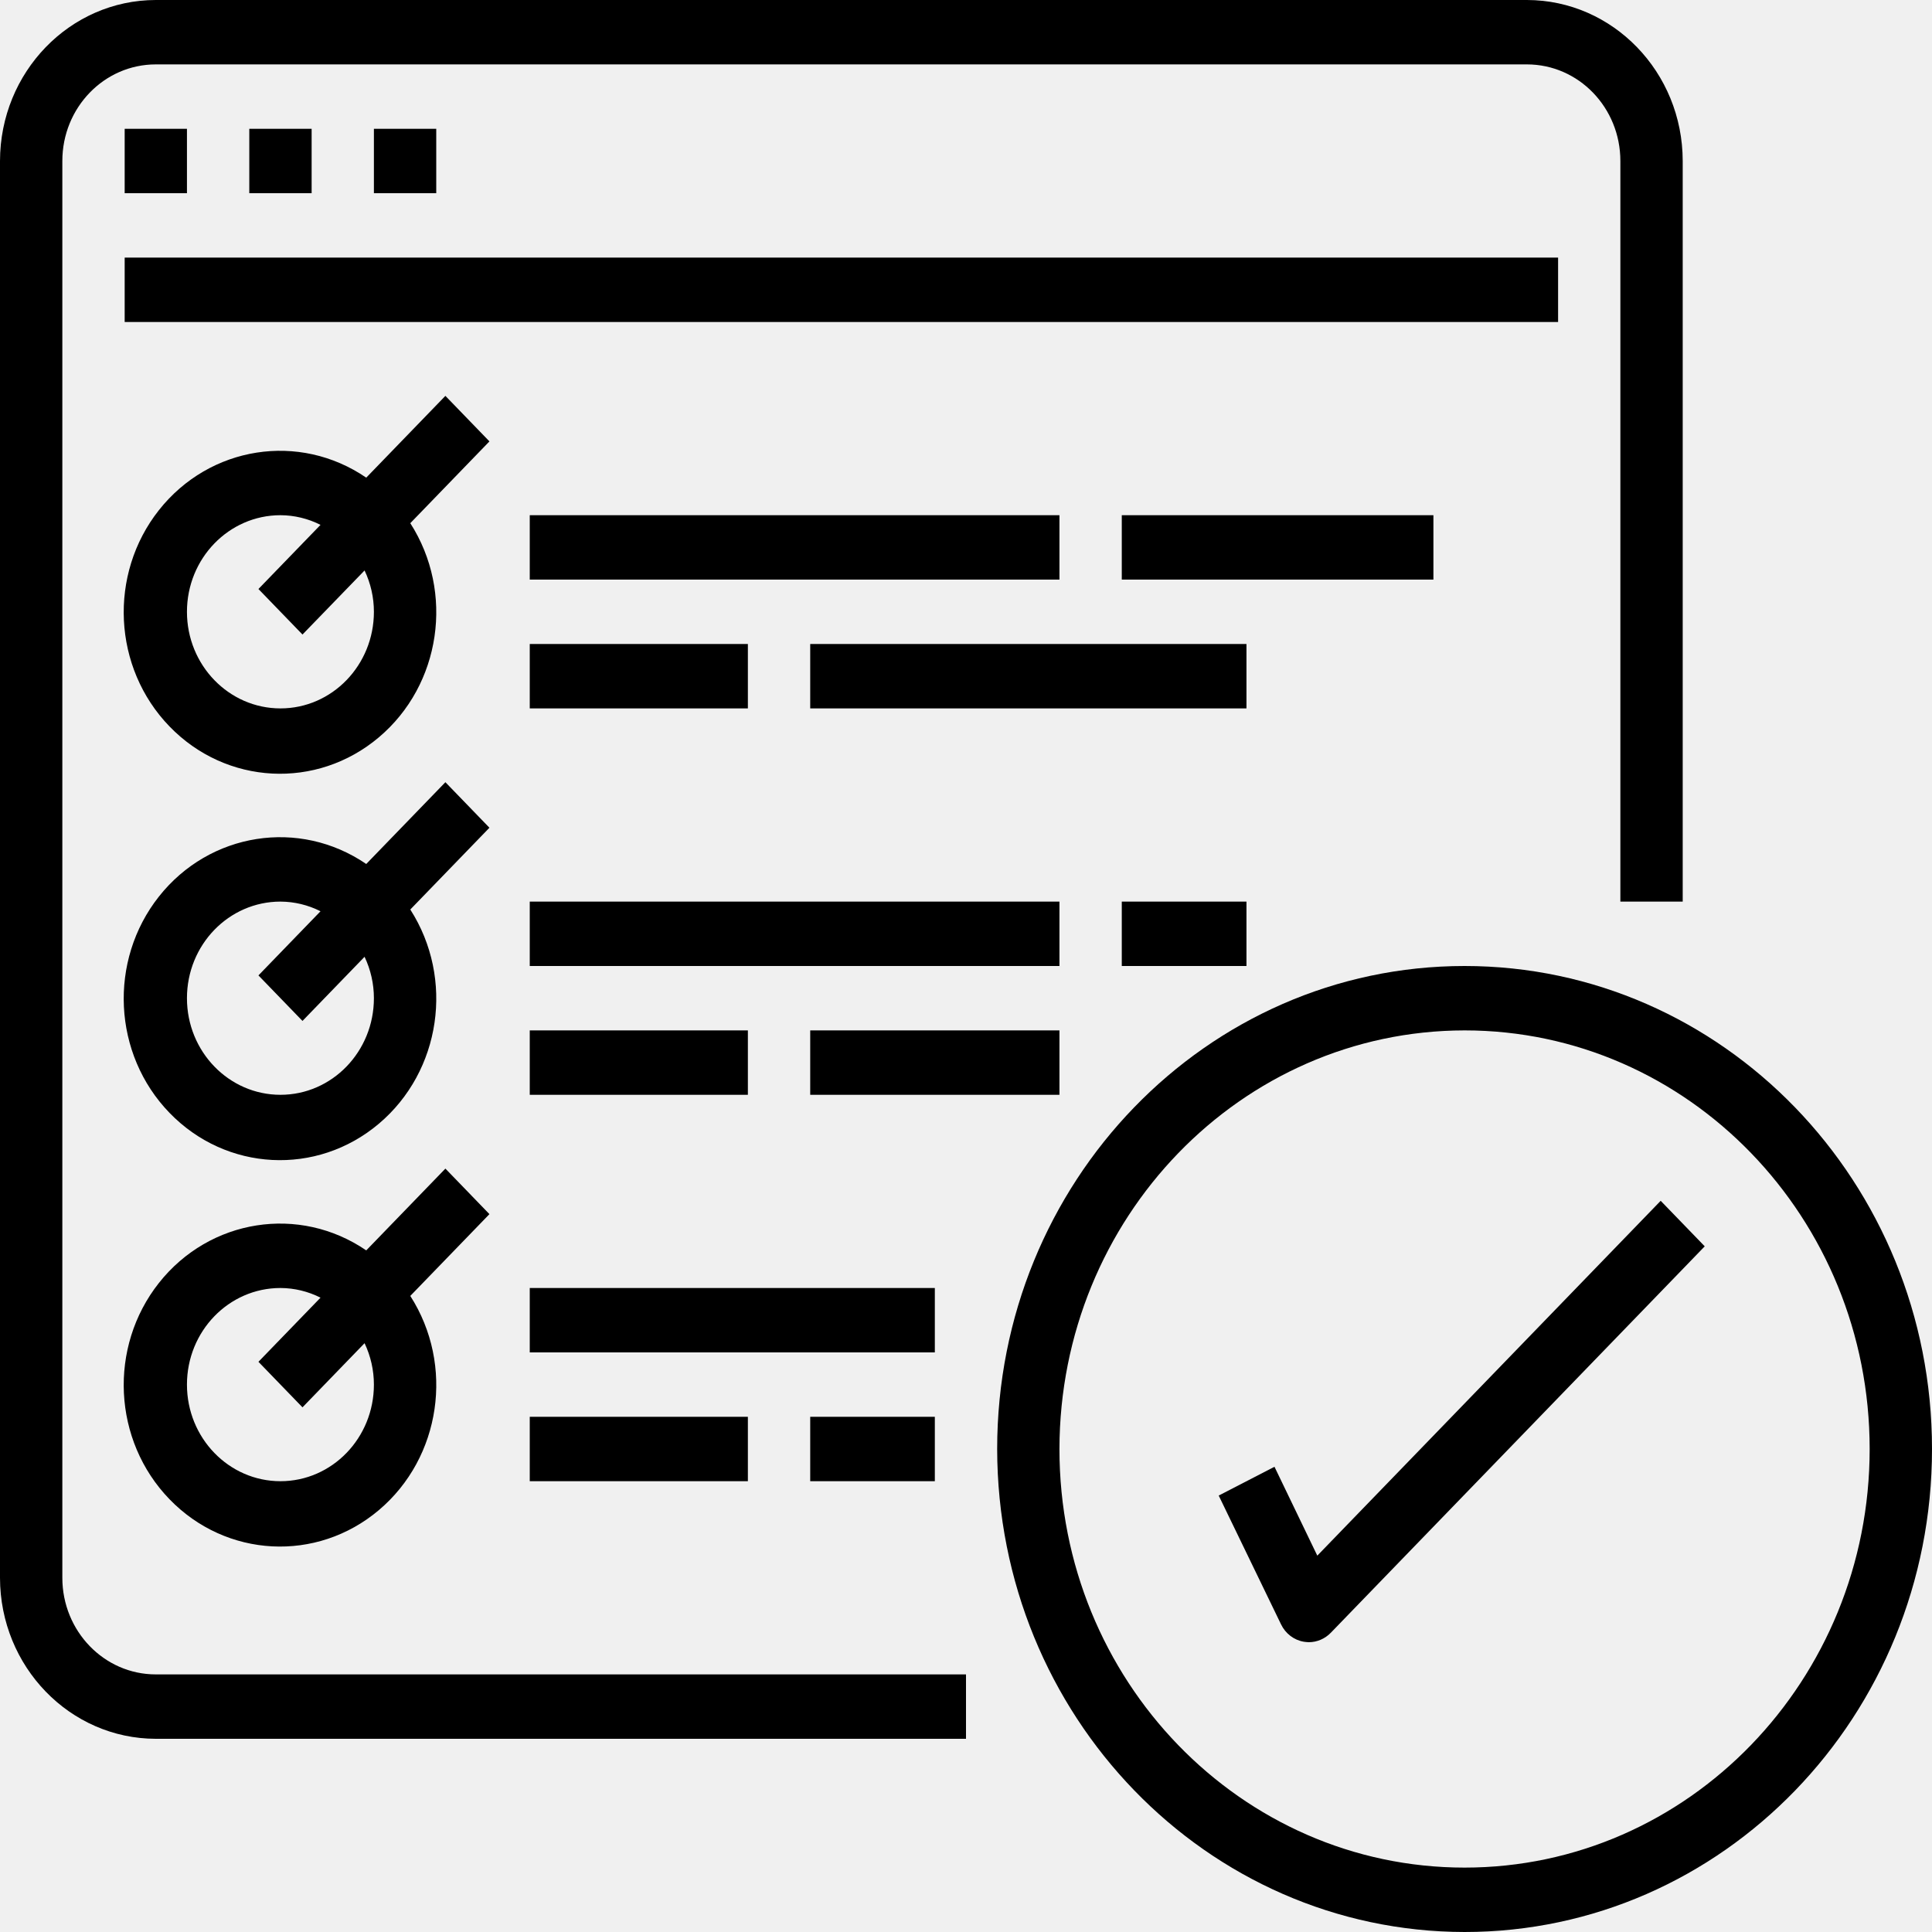
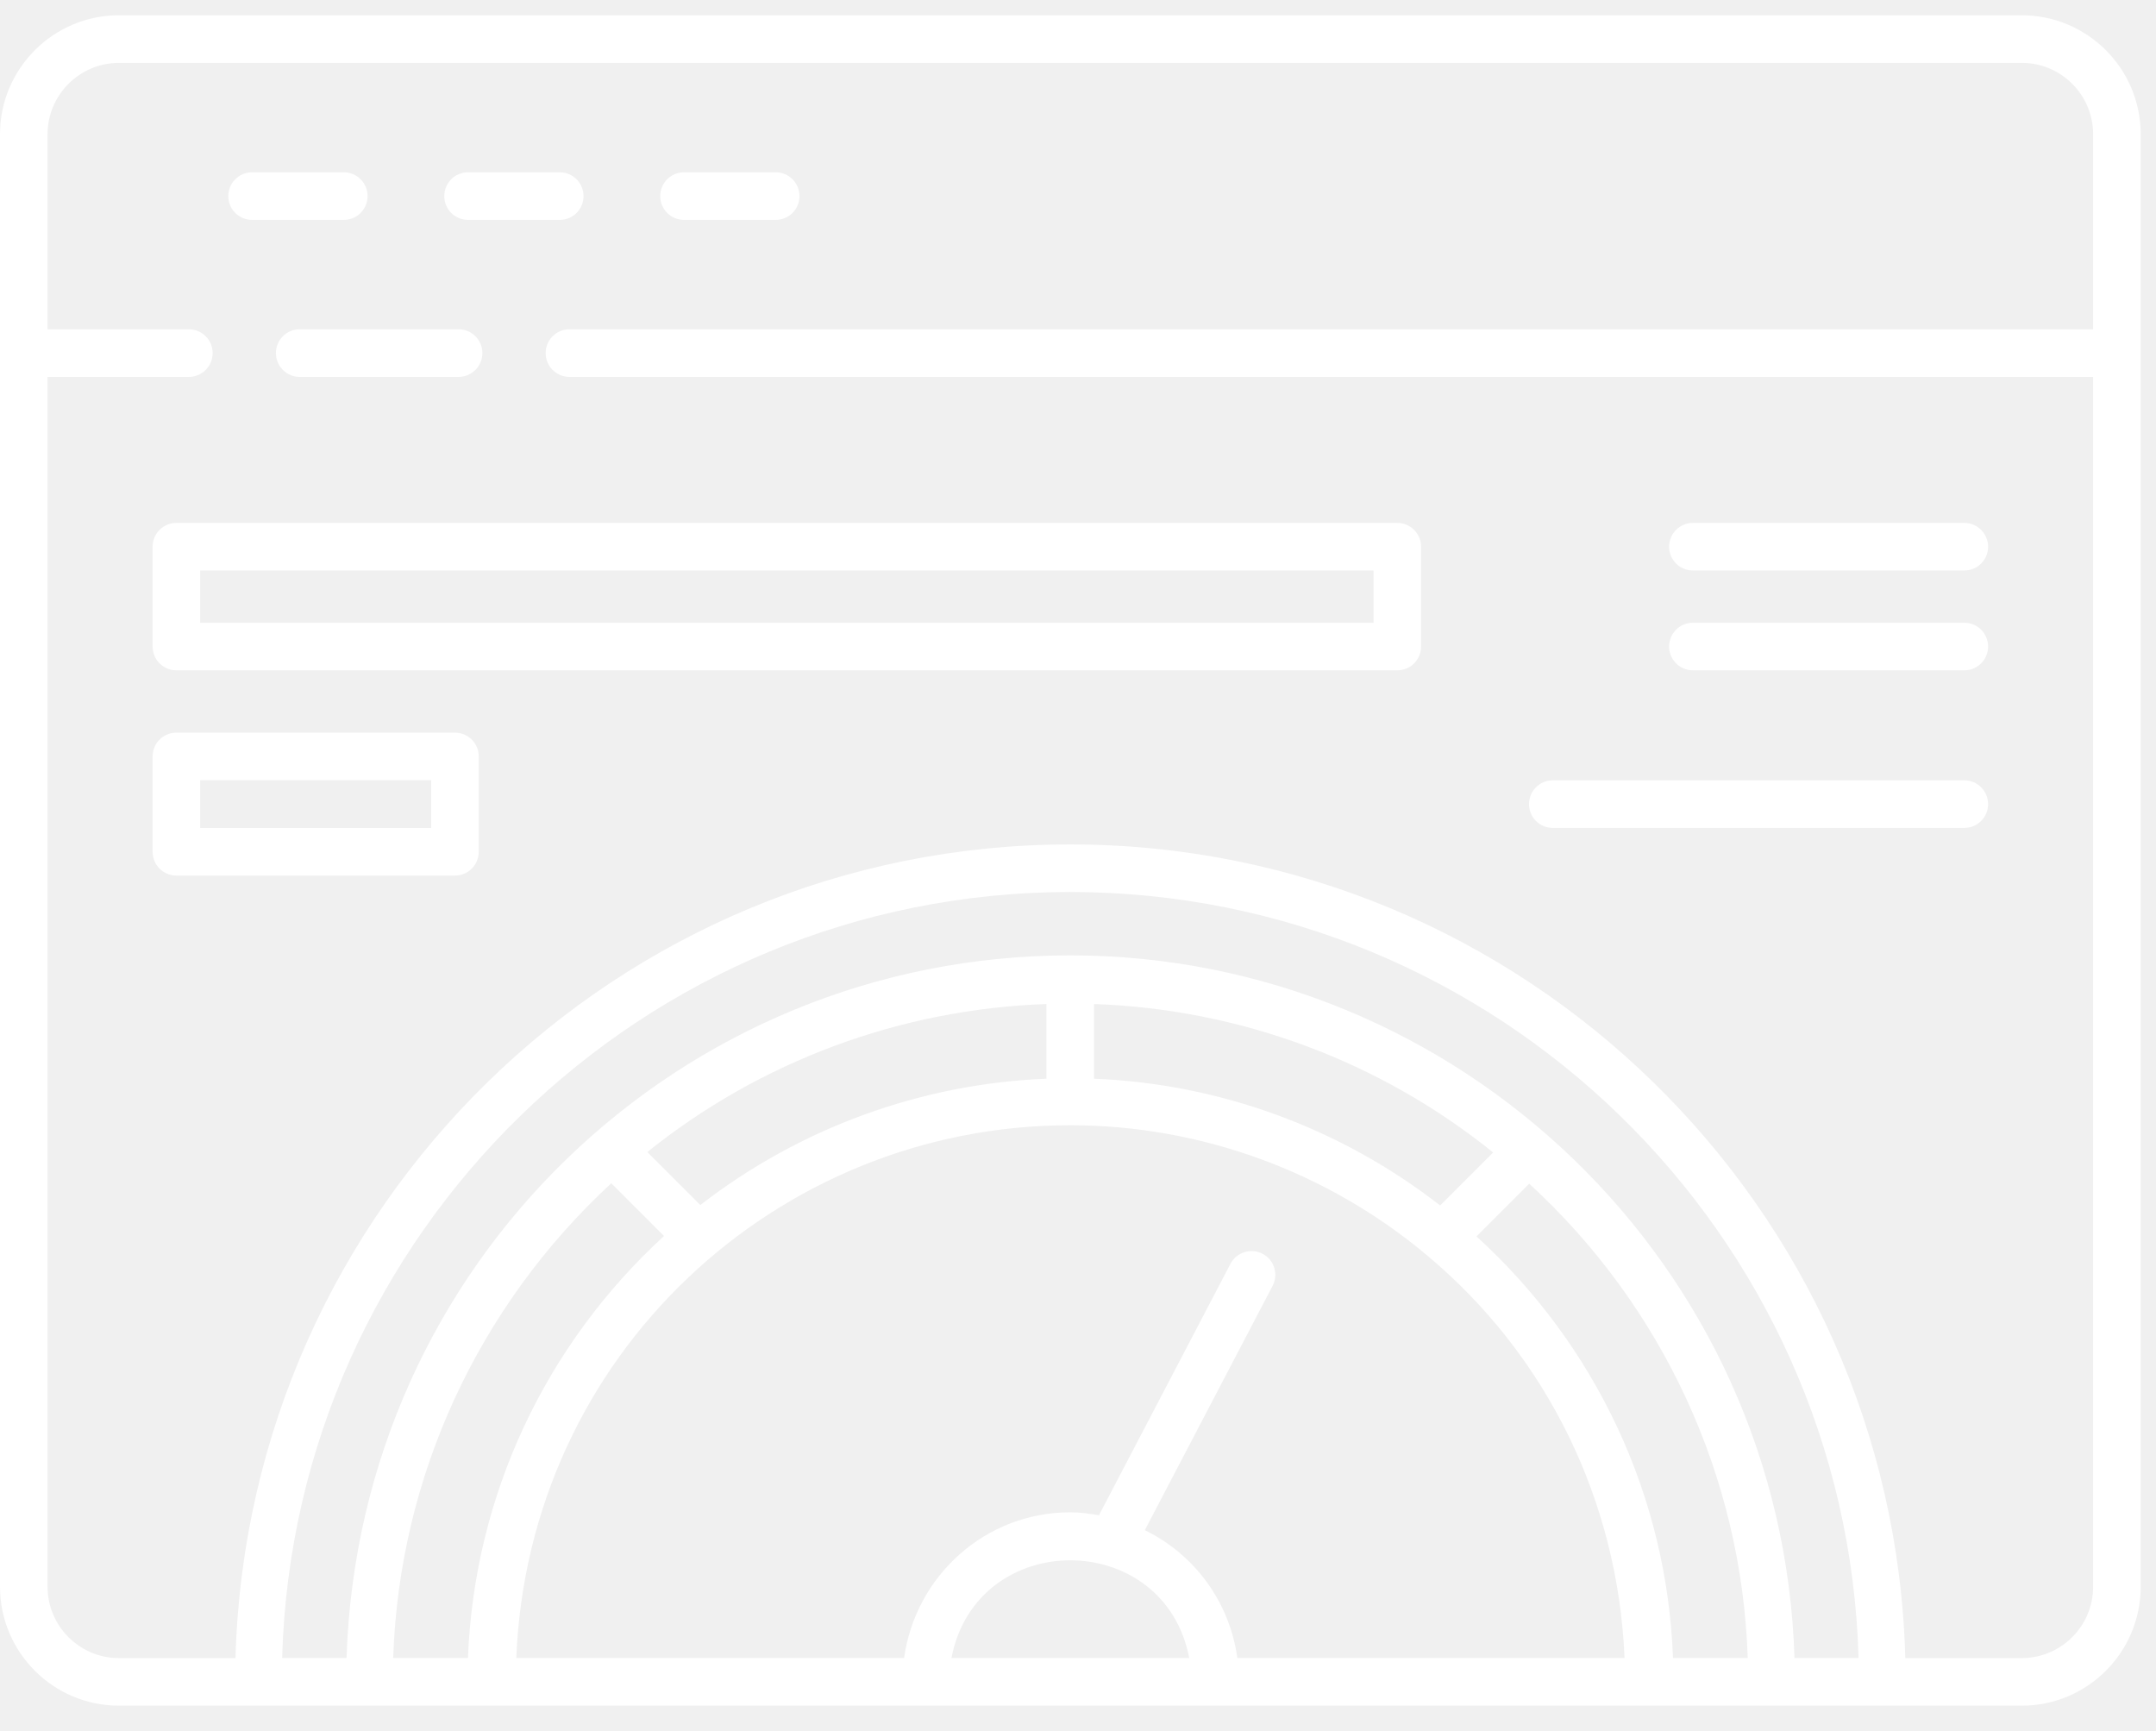
- <svg xmlns="http://www.w3.org/2000/svg" width="30" height="30" viewBox="0 0 30 30">
-   <path d="M2.419 27H15V26H2.419C1.618 26 0.968 25.328 0.968 24.5V2.5C0.968 1.671 1.618 1 2.419 1H23.71C24.512 1 25.161 1.671 25.161 2.5V14H26.129V2.5C26.128 1.12 25.045 0.002 23.71 0H2.419C1.084 0.002 0.002 1.12 0 2.5V24.5C0.002 25.88 1.084 26.998 2.419 27Z" />
-   <path d="M1.936 2H2.903V3H1.936V2Z" />
-   <path d="M3.871 2H4.839V3H3.871V2Z" />
-   <path d="M5.806 2H6.774V3H5.806V2Z" />
-   <path d="M1.936 4H24.194V5H1.936V4Z" />
-   <path d="M6.916 6.147L5.687 7.417C4.648 6.706 3.257 6.924 2.468 7.921C1.68 8.918 1.751 10.37 2.632 11.28C3.513 12.191 4.918 12.264 5.883 11.449C6.848 10.635 7.059 9.197 6.371 8.124L7.6 6.854L6.916 6.147ZM4.355 11C3.553 11 2.903 10.328 2.903 9.5C2.903 8.672 3.553 8 4.355 8C4.571 8.001 4.783 8.052 4.977 8.15L4.013 9.146L4.697 9.853L5.661 8.858C5.756 9.058 5.806 9.277 5.806 9.5C5.806 10.328 5.157 11 4.355 11Z" />
-   <path d="M8.226 8H16.451V9H8.226V8Z" />
-   <path d="M8.226 10H11.613V11H8.226V10Z" />
-   <path d="M12.581 10H19.355V11H12.581V10Z" />
-   <path d="M17.419 8H22.258V9H17.419V8Z" />
-   <path d="M6.916 12.146L5.687 13.416C4.648 12.706 3.257 12.924 2.468 13.921C1.68 14.918 1.751 16.37 2.632 17.28C3.513 18.191 4.918 18.264 5.883 17.449C6.848 16.634 7.059 15.197 6.371 14.123L7.6 12.853L6.916 12.146ZM4.355 17C3.553 17 2.903 16.328 2.903 15.5C2.903 14.671 3.553 14 4.355 14C4.571 14.001 4.783 14.052 4.977 14.15L4.013 15.146L4.697 15.853L5.661 14.857C5.756 15.057 5.806 15.277 5.806 15.5C5.806 16.328 5.157 17 4.355 17Z" />
-   <path d="M8.226 14H16.451V15H8.226V14Z" />
-   <path d="M8.226 16H11.613V17H8.226V16Z" />
-   <path d="M12.581 16H16.451V17H12.581V16Z" />
-   <path d="M17.419 14H19.355V15H17.419V14Z" />
-   <path d="M6.916 18.146L5.687 19.416C4.648 18.706 3.257 18.924 2.468 19.921C1.68 20.918 1.751 22.37 2.632 23.28C3.513 24.191 4.918 24.264 5.883 23.449C6.848 22.634 7.059 21.197 6.371 20.123L7.6 18.853L6.916 18.146ZM4.355 23C3.553 23 2.903 22.328 2.903 21.5C2.903 20.671 3.553 20 4.355 20C4.571 20.001 4.783 20.052 4.977 20.15L4.013 21.146L4.697 21.853L5.661 20.857C5.756 21.057 5.806 21.277 5.806 21.5C5.806 22.328 5.157 23 4.355 23Z" />
-   <path d="M8.226 20H14.516V21H8.226V20Z" />
-   <path d="M8.226 22H11.613V23H8.226V22Z" />
-   <path d="M12.581 22H14.516V23H12.581V22Z" />
-   <path d="M22.742 30C26.751 30 30 26.642 30 22.5C30 18.358 26.751 15 22.742 15C18.733 15 15.484 18.358 15.484 22.5C15.489 26.64 18.735 29.995 22.742 30ZM22.742 16C26.216 16 29.032 18.91 29.032 22.5C29.032 26.09 26.216 29 22.742 29C19.268 29 16.451 26.09 16.451 22.5C16.456 18.912 19.269 16.004 22.742 16Z" />
-   <path d="M19.79 22.776L18.924 23.223L19.892 25.223C19.961 25.367 20.094 25.468 20.247 25.493C20.273 25.497 20.297 25.499 20.323 25.5C20.451 25.5 20.574 25.447 20.665 25.353L26.471 19.353L25.787 18.646L20.455 24.156L19.79 22.776Z" />
+ <svg xmlns="http://www.w3.org/2000/svg" width="81" height="65" viewBox="0 0 81 65" fill="none">
+   <path d="M17.229 14.158C17.723 14.158 18.123 13.758 18.123 13.264C18.123 12.77 17.723 12.37 17.229 12.37H11.259C10.765 12.37 10.366 12.77 10.366 13.264C10.366 13.758 10.765 14.158 11.259 14.158H17.229Z" fill="white" />
+   <path d="M4.468 64.075C6.228 64.075 76.172 64.075 75.957 64.075C78.421 64.075 80.425 62.072 80.425 59.607V13.264V5.043C80.425 2.579 78.421 0.574 75.957 0.574H4.468C2.005 0.574 0 2.579 0 5.043V13.264V59.607C0 62.072 2.005 64.075 4.468 64.075ZM22.966 44.45L24.947 46.431C20.477 50.534 17.818 56.194 17.581 62.283H14.772C14.997 55.481 17.961 49.075 22.966 44.45ZM56.097 43.294L54.105 45.285C50.373 42.378 45.82 40.711 41.102 40.523V37.717C46.591 37.91 51.843 39.864 56.097 43.294ZM65.662 62.283H62.854C62.629 56.209 59.963 50.538 55.471 46.447L57.452 44.466C62.468 49.07 65.437 55.468 65.662 62.283ZM44.68 62.283H35.746C36.692 57.386 43.736 57.399 44.68 62.283ZM43.01 57.483L47.811 48.304C48.041 47.868 47.871 47.327 47.434 47.099C46.997 46.873 46.457 47.039 46.228 47.477L41.287 56.923C40.936 56.863 40.582 56.811 40.213 56.811C37.022 56.811 34.402 59.189 33.966 62.283H19.397C19.857 50.925 29.159 42.271 40.209 42.271C45.098 42.271 49.858 44.006 53.611 47.156C58.129 50.931 60.784 56.389 61.034 62.283H46.486C46.201 60.206 44.899 58.402 43.01 57.483ZM39.315 40.523C34.604 40.711 30.052 42.371 26.311 45.268L24.32 43.277C28.578 39.858 33.832 37.909 39.315 37.717V40.523H39.315ZM67.418 62.283C66.958 47.497 54.799 35.89 40.209 35.89C25.55 35.89 13.503 47.468 13.019 62.283H10.6C11.047 46.341 24.155 33.509 40.204 33.509C56.262 33.509 69.378 46.341 69.825 62.283H67.418ZM1.787 5.043C1.787 3.564 2.99 2.362 4.468 2.362H75.957C77.436 2.362 78.638 3.564 78.638 5.043V12.37H21.393C20.9 12.37 20.5 12.77 20.5 13.264C20.5 13.758 20.9 14.158 21.393 14.158H78.638V59.607C78.638 61.086 77.436 62.288 75.957 62.288H71.581C71.132 45.361 57.247 31.722 40.204 31.722C23.188 31.722 9.322 45.335 8.847 62.288H4.468C2.99 62.288 1.787 61.086 1.787 59.607V14.158H7.096C7.59 14.158 7.989 13.758 7.989 13.264C7.989 12.77 7.59 12.37 7.096 12.37H1.787V5.043Z" fill="white" />
+   <path d="M9.47 8.26H12.916C13.41 8.26 13.81 7.861 13.81 7.367C13.81 6.873 13.41 6.473 12.916 6.473H9.47C8.976 6.473 8.577 6.873 8.577 7.367C8.577 7.861 8.976 8.26 9.47 8.26Z" fill="white" />
+   <path d="M17.584 8.26H21.03C21.524 8.26 21.923 7.861 21.923 7.367C21.923 6.873 21.524 6.473 21.03 6.473H17.584C17.09 6.473 16.691 6.873 16.691 7.367C16.691 7.861 17.09 8.26 17.584 8.26Z" fill="white" />
+   <path d="M25.698 8.26H29.143C29.637 8.26 30.036 7.861 30.036 7.367C30.036 6.873 29.637 6.473 29.143 6.473H25.698C25.204 6.473 24.804 6.873 24.804 7.367C24.804 7.861 25.204 8.26 25.698 8.26Z" fill="white" />
+   <path d="M5.733 20.538V24.288C5.733 24.782 6.133 25.181 6.627 25.181H52.496C52.99 25.181 53.389 24.782 53.389 24.288V20.538C53.389 20.044 52.99 19.644 52.496 19.644H6.627C6.133 19.644 5.733 20.044 5.733 20.538ZM7.521 21.431H51.602V23.394H7.521V21.431Z" fill="white" />
+   <path d="M17.092 27.523H6.627C6.133 27.523 5.733 27.922 5.733 28.416V31.998C5.733 32.492 6.133 32.892 6.627 32.892H17.092C17.586 32.892 17.986 32.492 17.986 31.998V28.416C17.986 27.922 17.586 27.523 17.092 27.523ZM16.199 31.105H7.521V29.31H16.199V31.105Z" fill="white" />
+   <path d="M63.601 21.431H73.798C74.292 21.431 74.692 21.032 74.692 20.538C74.692 20.044 74.292 19.644 73.798 19.644H63.601C63.107 19.644 62.708 20.044 62.708 20.538C62.708 21.032 63.107 21.431 63.601 21.431Z" fill="white" />
+   <path d="M63.601 25.181H73.798C74.292 25.181 74.692 24.781 74.692 24.287C74.692 23.793 74.292 23.394 73.798 23.394H63.601C63.107 23.394 62.708 23.793 62.708 24.287C62.708 24.781 63.107 25.181 63.601 25.181Z" fill="white" />
+   <path d="M58.337 31.101H73.799C74.293 31.101 74.692 30.702 74.692 30.208C74.692 29.714 74.293 29.314 73.799 29.314H58.337C57.843 29.314 57.444 29.714 57.444 30.208C57.444 30.702 57.843 31.101 58.337 31.101Z" fill="white" />
</svg>
